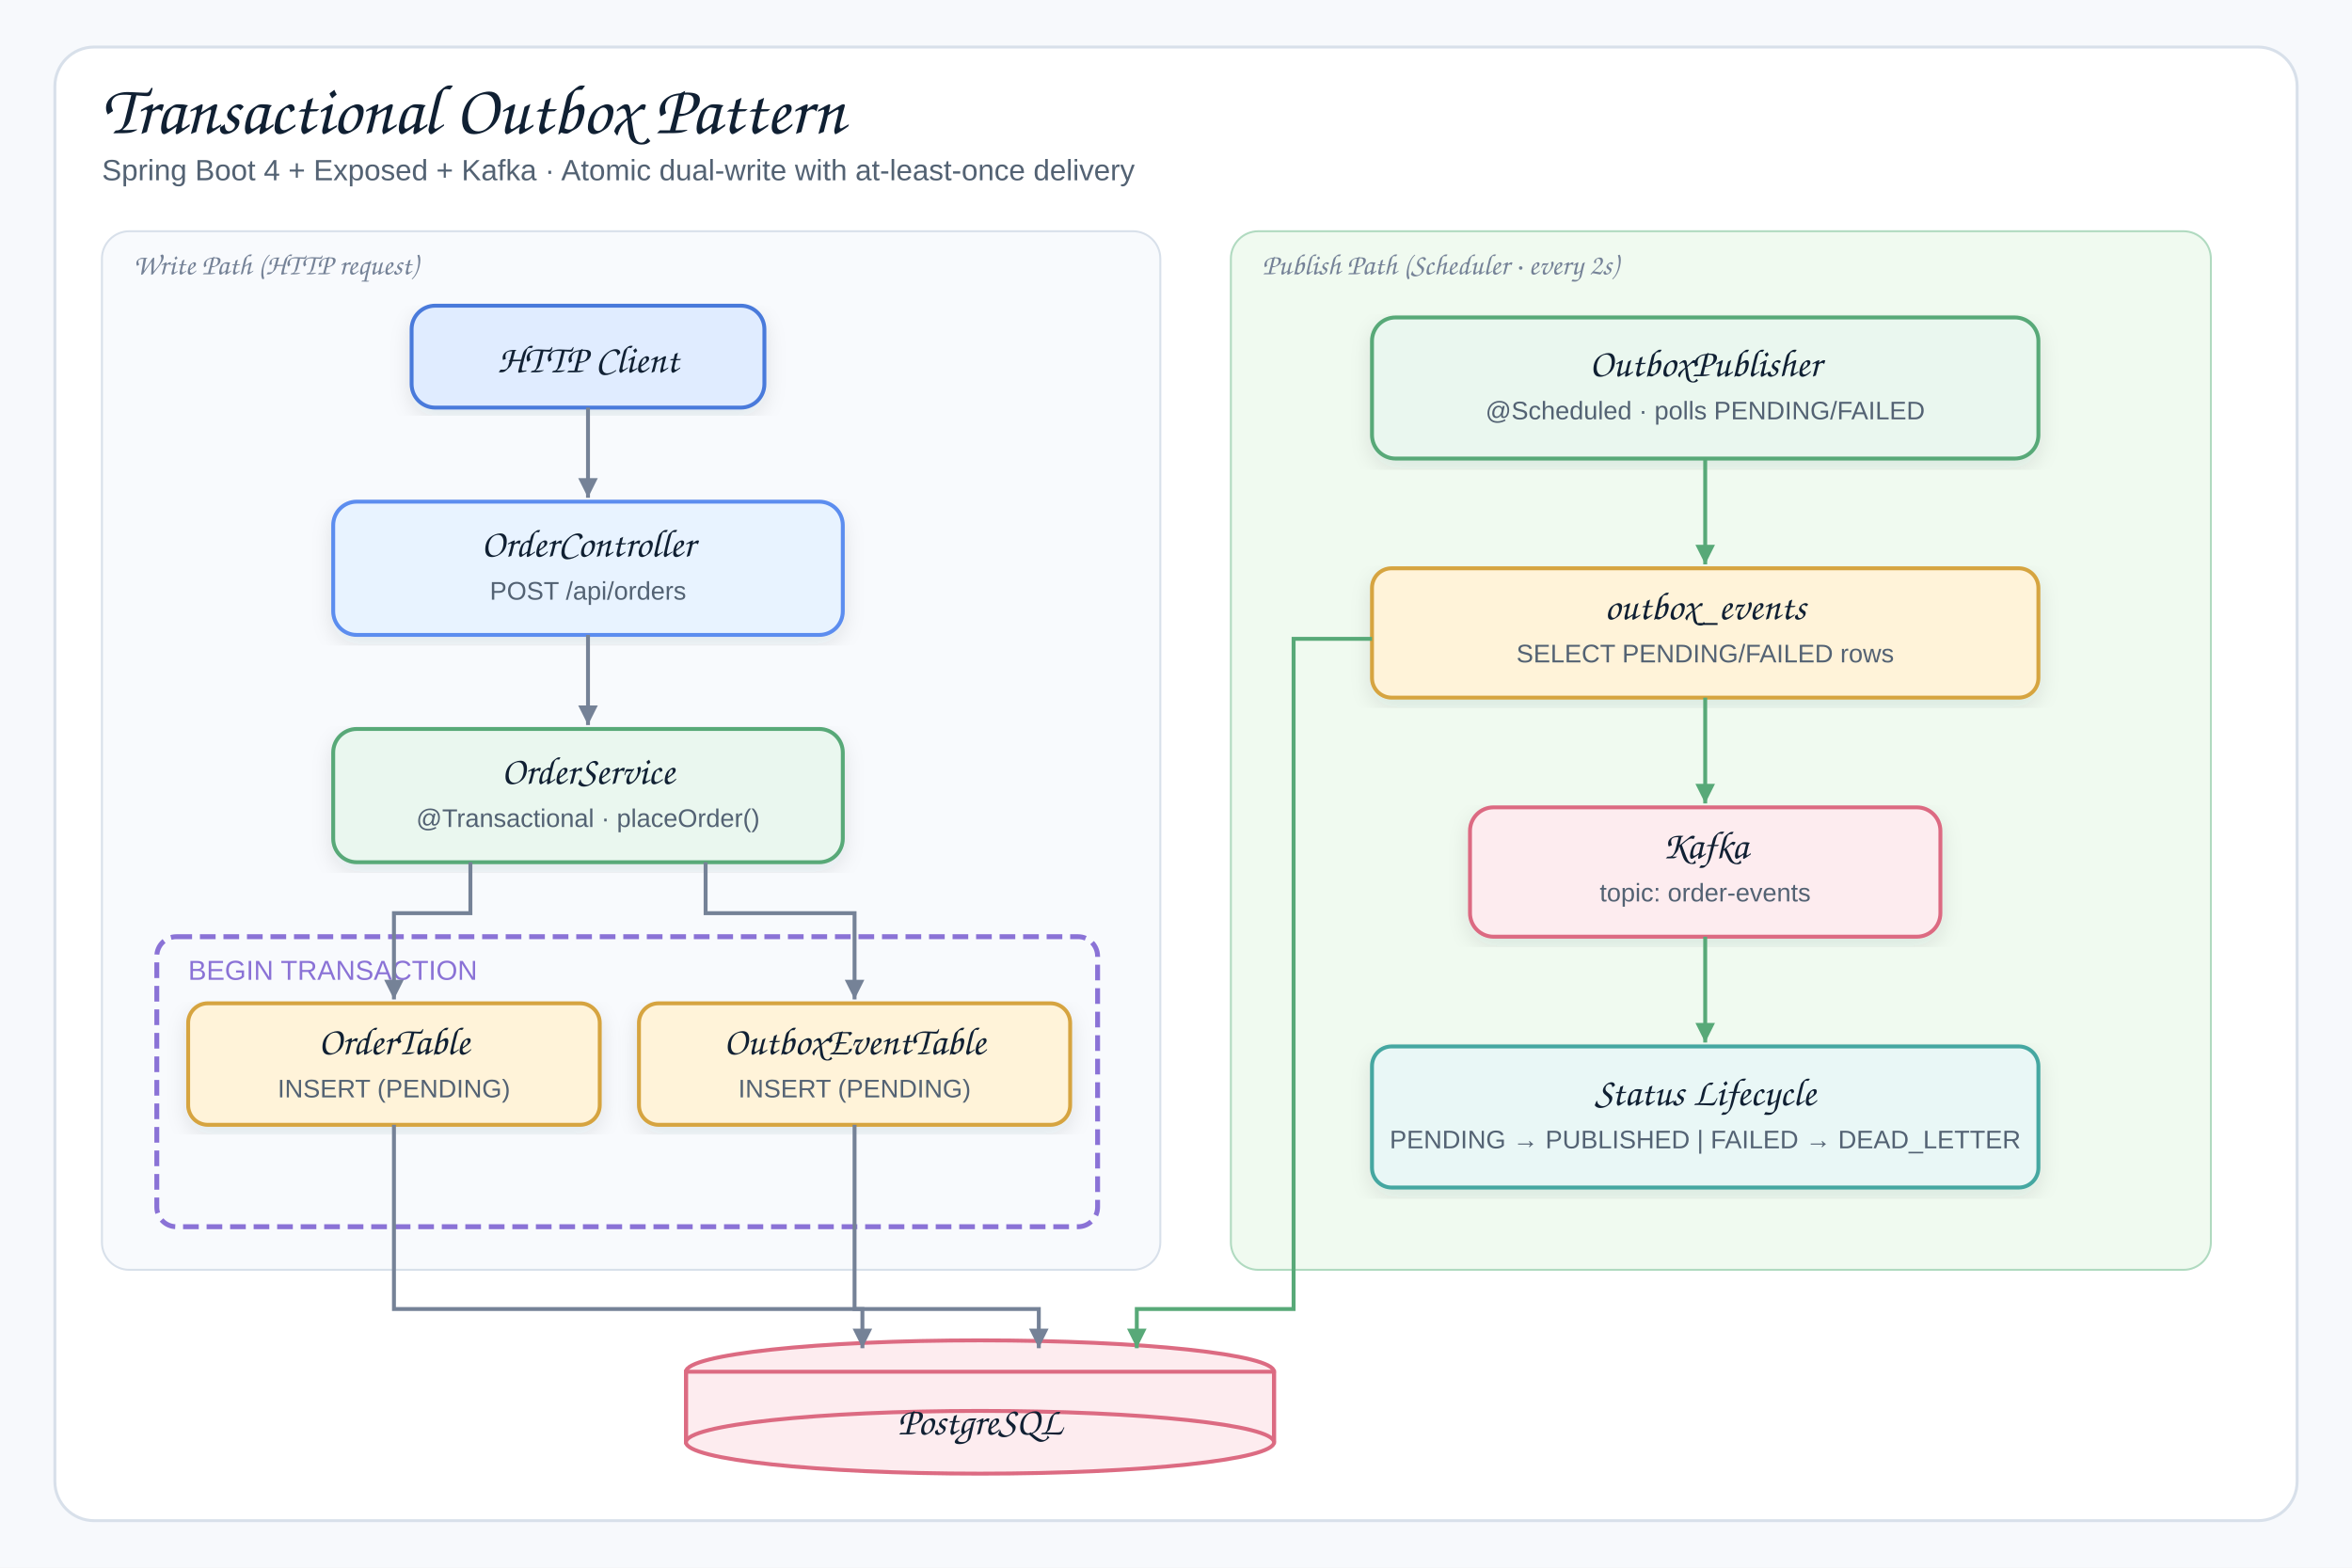
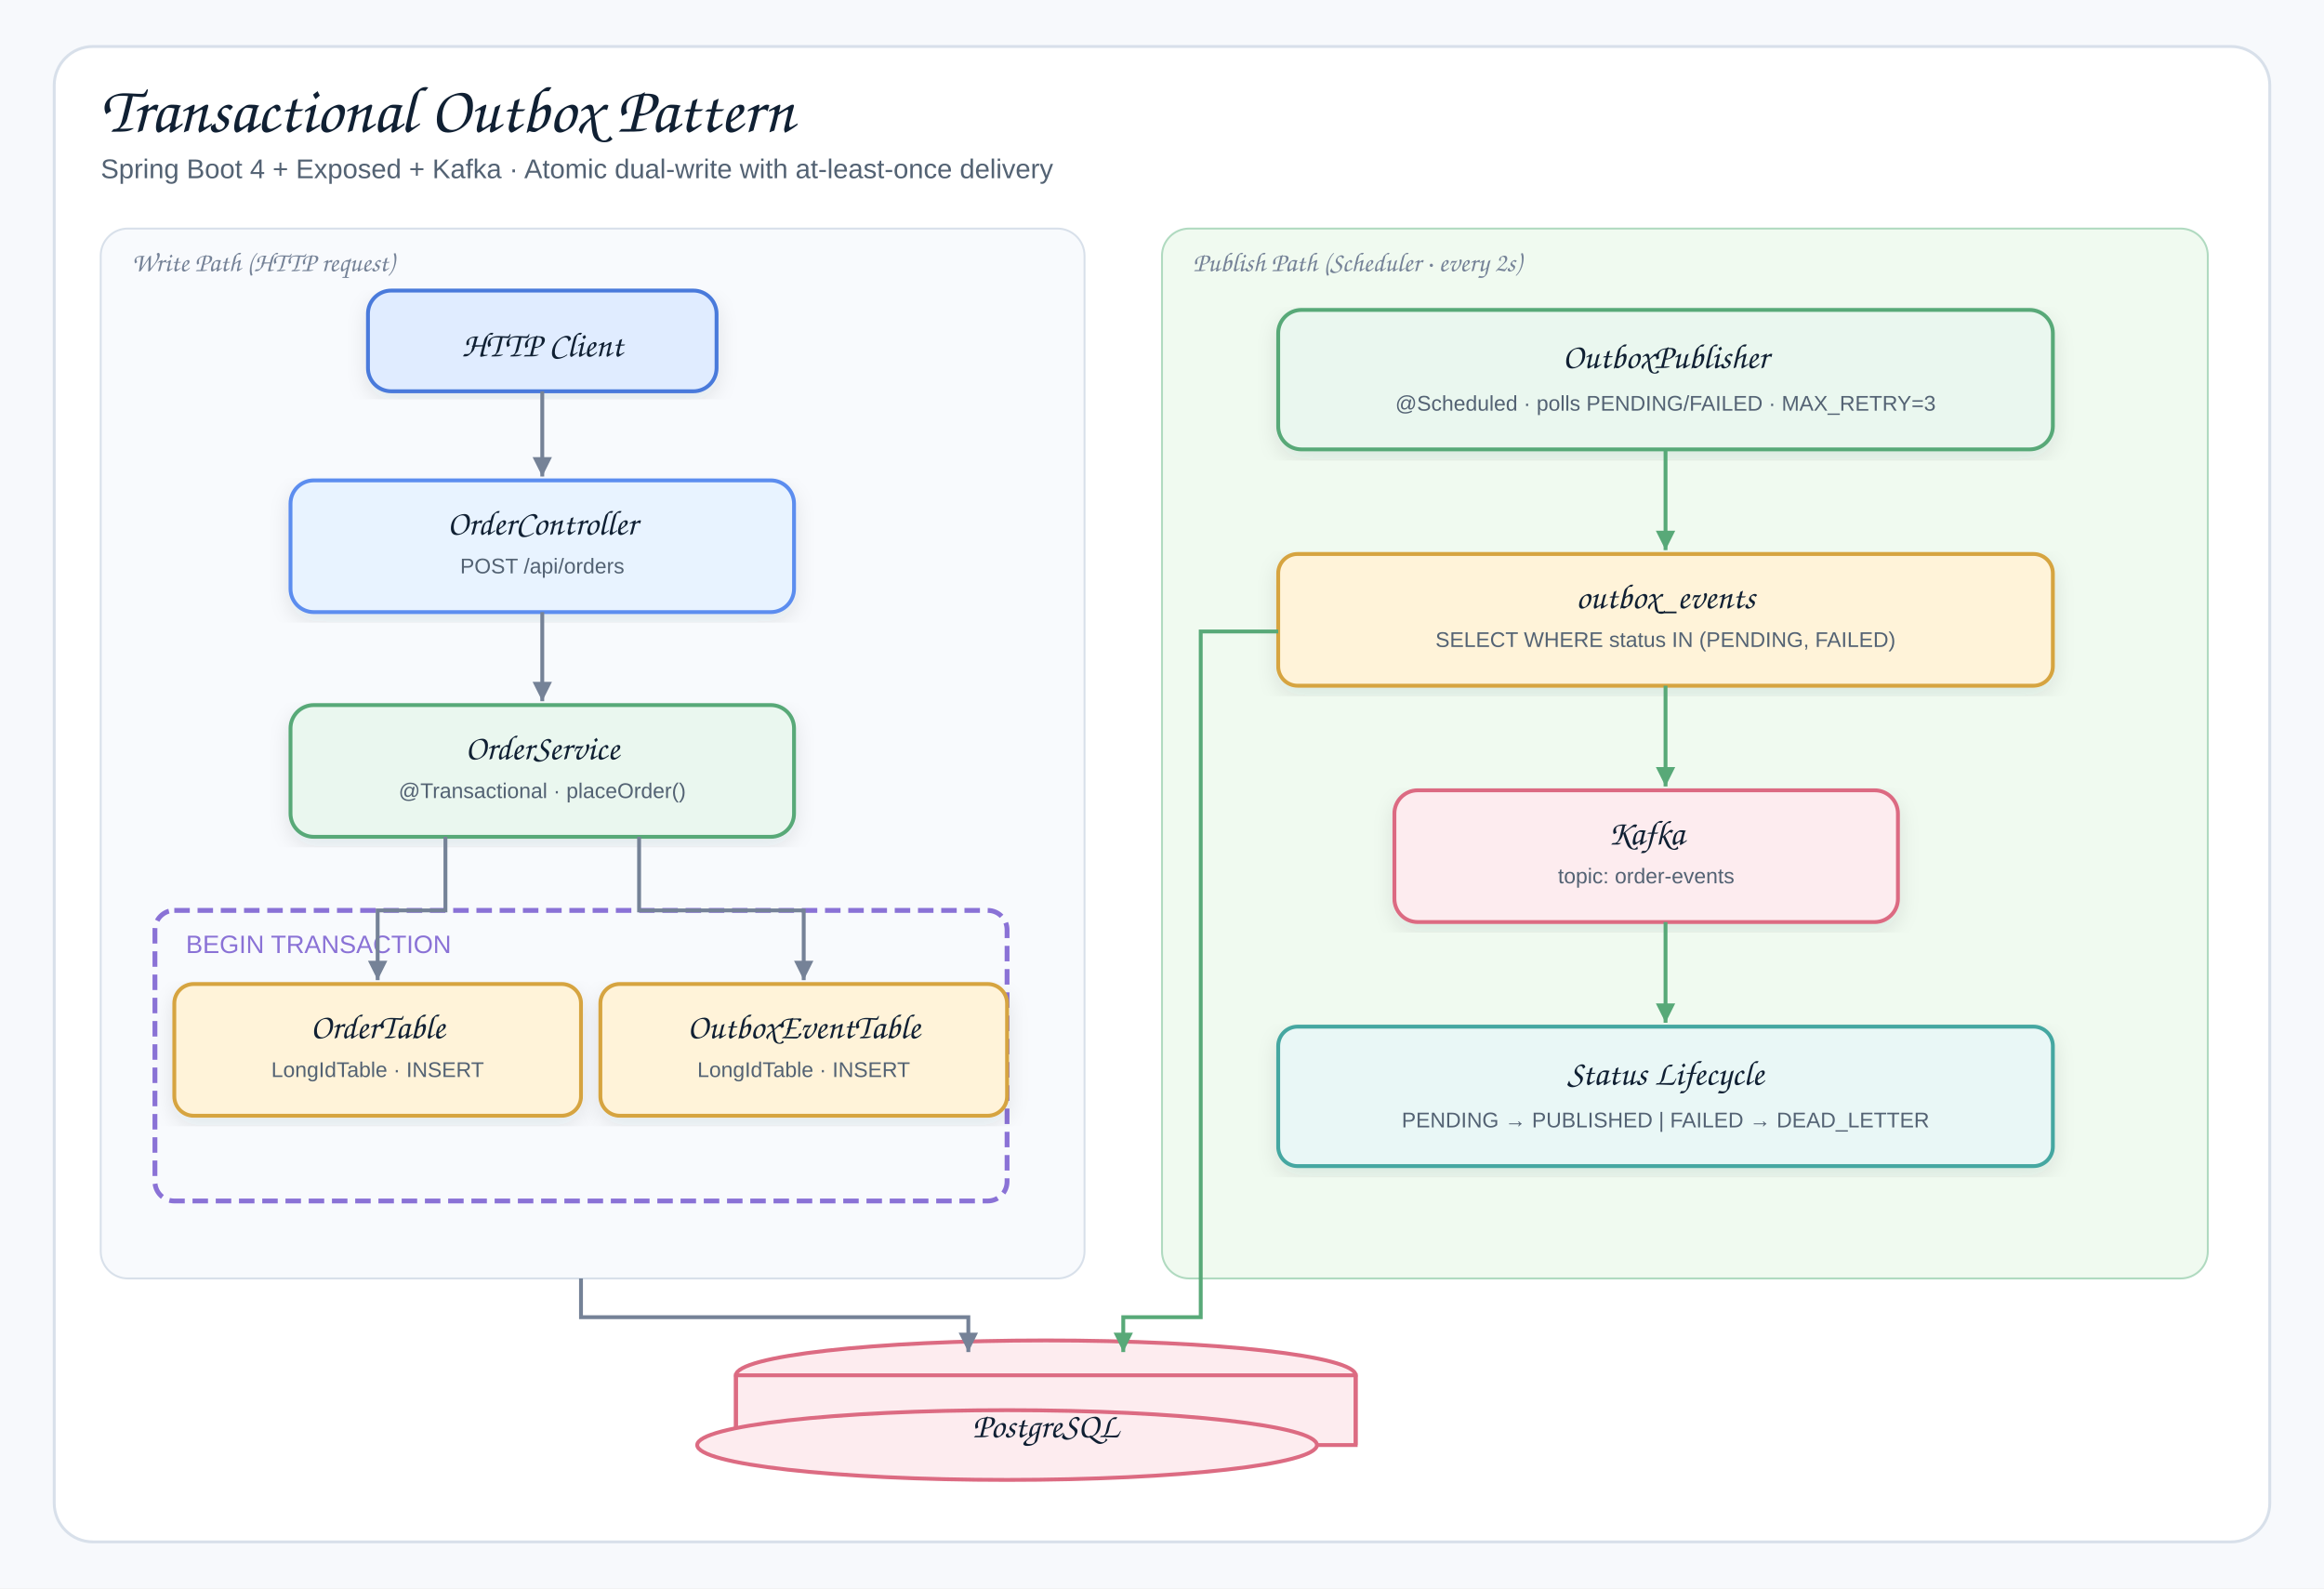
- <svg xmlns="http://www.w3.org/2000/svg" width="1200" height="800" viewBox="0 0 1200 800" role="img" aria-label="Transactional Outbox Architecture">
+ <svg xmlns="http://www.w3.org/2000/svg" width="1200" height="820" viewBox="0 0 1200 820" role="img" aria-label="Transactional Outbox Architecture">
  <defs>
    <filter id="shadow" x="-8%" y="-8%" width="116%" height="116%">
      <feDropShadow dx="0" dy="4" stdDeviation="5" flood-color="#1f2937" flood-opacity="0.10" />
    </filter>
    <marker id="arrow" markerWidth="14" markerHeight="14" refX="12" refY="7" orient="auto" markerUnits="userSpaceOnUse">
      <path d="M2,2 L12,7 L2,12 Z" fill="#758297" />
    </marker>
    <marker id="arrowGreen" markerWidth="14" markerHeight="14" refX="12" refY="7" orient="auto" markerUnits="userSpaceOnUse">
      <path d="M2,2 L12,7 L2,12 Z" fill="#58A978" />
    </marker>
    <style>
    .canvas{fill:#f7f9fc}.frame{fill:#fff;stroke:#d8e0ea;stroke-width:1.5}
-     .title{font-family:"Architects Daughter","Comic Sans MS",cursive;font-size:36px;fill:#102033}
-     .subtitle{font-family:"Comic Sans MS","Comic Neue",Arial,sans-serif;font-size:15px;fill:#536273}
-     .label{font-family:"Architects Daughter","Comic Sans MS",cursive;font-size:20px;fill:#102033}
-     .mono{font-family:"Comic Sans MS","Comic Neue",Arial,sans-serif;font-size:13px;fill:#536273}
-     .bandlabel{font-family:"Architects Daughter","Comic Sans MS",cursive;font-size:15px;fill:#758297}
+     .title{font-family:"Architects Daughter","Comic Sans MS",cursive;font-size:34px;fill:#102033}
+     .subtitle{font-family:"Comic Sans MS","Comic Neue",Arial,sans-serif;font-size:14px;fill:#536273}
+     .label{font-family:"Architects Daughter","Comic Sans MS",cursive;font-size:18px;fill:#102033}
+     .mono{font-family:"Comic Sans MS","Comic Neue",Arial,sans-serif;font-size:11px;fill:#536273}
+     .bandlabel{font-family:"Architects Daughter","Comic Sans MS",cursive;font-size:14px;fill:#758297}
    .card{stroke-width:2;filter:url(#shadow)}
    .line{stroke:#758297;stroke-width:2;fill:none;marker-end:url(#arrow)}
    .txline{stroke:#8A72D6;stroke-width:2.5;fill:none;stroke-dasharray:8,4}
    .publine{stroke:#58A978;stroke-width:2;fill:none;marker-end:url(#arrowGreen)}
  </style>
  </defs>
-   <rect class="canvas" width="1200" height="800" />
-   <rect class="frame" x="28" y="24" width="1144" height="752" rx="20" />
+   <rect class="canvas" width="1200" height="820" />
+   <rect class="frame" x="28" y="24" width="1144" height="772" rx="20" />
  <text class="title" x="52" y="68">Transactional Outbox Pattern</text>
  <text class="subtitle" x="52" y="92">Spring Boot 4 + Exposed + Kafka · Atomic dual-write with at-least-once delivery</text>
-   <rect x="52" y="118" width="540" height="530" rx="14" fill="#F8FAFD" stroke="#D8E0EA" stroke-width="1" />
+   <rect x="52" y="118" width="508" height="542" rx="14" fill="#F8FAFD" stroke="#D8E0EA" stroke-width="1" />
  <text class="bandlabel" x="68" y="140">Write Path (HTTP request)</text>
-   <g transform="translate(210,156)">
+   <g transform="translate(190,150)">
    <rect class="card" x="0" y="0" width="180" height="52" rx="12" fill="#E0ECFF" stroke="#4A7ADB" />
    <text class="label" x="90" y="34" text-anchor="middle">HTTP Client</text>
  </g>
-   <g transform="translate(170,256)">
+   <g transform="translate(150,248)">
    <rect class="card" x="0" y="0" width="260" height="68" rx="12" fill="#E8F3FF" stroke="#5B8DEF" />
    <text class="label" x="130" y="28" text-anchor="middle">OrderController</text>
-     <text class="mono" x="130" y="50" text-anchor="middle">POST /api/orders</text>
+     <text class="mono" x="130" y="48" text-anchor="middle">POST /api/orders</text>
  </g>
-   <g transform="translate(170,372)">
+   <g transform="translate(150,364)">
    <rect class="card" x="0" y="0" width="260" height="68" rx="12" fill="#EAF7EF" stroke="#58A978" />
    <text class="label" x="130" y="28" text-anchor="middle">OrderService</text>
-     <text class="mono" x="130" y="50" text-anchor="middle">@Transactional · placeOrder()</text>
+     <text class="mono" x="130" y="48" text-anchor="middle">@Transactional · placeOrder()</text>
  </g>
-   <rect class="txline" x="80" y="478" width="480" height="148" rx="10" />
-   <text class="mono" x="96" y="500" style="fill:#8A72D6;font-size:14px">BEGIN TRANSACTION</text>
-   <g transform="translate(96,512)">
-     <rect class="card" x="0" y="0" width="210" height="62" rx="10" fill="#FFF3D9" stroke="#D6A441" />
-     <text class="label" x="105" y="26" text-anchor="middle">OrderTable</text>
-     <text class="mono" x="105" y="48" text-anchor="middle">INSERT (PENDING)</text>
+   <rect class="txline" x="80" y="470" width="440" height="150" rx="10" />
+   <text class="mono" x="96" y="492" style="fill:#8A72D6;font-size:13px">BEGIN TRANSACTION</text>
+   <g transform="translate(90,508)">
+     <rect class="card" x="0" y="0" width="210" height="68" rx="10" fill="#FFF3D9" stroke="#D6A441" />
+     <text class="label" x="105" y="28" text-anchor="middle">OrderTable</text>
+     <text class="mono" x="105" y="48" text-anchor="middle">LongIdTable · INSERT</text>
  </g>
-   <g transform="translate(326,512)">
-     <rect class="card" x="0" y="0" width="220" height="62" rx="10" fill="#FFF3D9" stroke="#D6A441" />
-     <text class="label" x="110" y="26" text-anchor="middle">OutboxEventTable</text>
-     <text class="mono" x="110" y="48" text-anchor="middle">INSERT (PENDING)</text>
+   <g transform="translate(310,508)">
+     <rect class="card" x="0" y="0" width="210" height="68" rx="10" fill="#FFF3D9" stroke="#D6A441" />
+     <text class="label" x="105" y="28" text-anchor="middle">OutboxEventTable</text>
+     <text class="mono" x="105" y="48" text-anchor="middle">LongIdTable · INSERT</text>
  </g>
-   <rect x="628" y="118" width="500" height="530" rx="14" fill="#F0FAF0" stroke="#B0DAC0" stroke-width="1" />
-   <text class="bandlabel" x="644" y="140">Publish Path (Scheduler · every 2s)</text>
-   <g transform="translate(700,162)">
-     <rect class="card" x="0" y="0" width="340" height="72" rx="12" fill="#EAF7EF" stroke="#58A978" />
-     <text class="label" x="170" y="30" text-anchor="middle">OutboxPublisher</text>
-     <text class="mono" x="170" y="52" text-anchor="middle">@Scheduled · polls PENDING/FAILED</text>
+   <rect x="600" y="118" width="540" height="542" rx="14" fill="#F0FAF0" stroke="#B0DAC0" stroke-width="1" />
+   <text class="bandlabel" x="616" y="140">Publish Path (Scheduler · every 2s)</text>
+   <g transform="translate(660,160)">
+     <rect class="card" x="0" y="0" width="400" height="72" rx="12" fill="#EAF7EF" stroke="#58A978" />
+     <text class="label" x="200" y="30" text-anchor="middle">OutboxPublisher</text>
+     <text class="mono" x="200" y="52" text-anchor="middle">@Scheduled · polls PENDING/FAILED · MAX_RETRY=3</text>
  </g>
-   <g transform="translate(700,290)">
-     <rect class="card" x="0" y="0" width="340" height="66" rx="10" fill="#FFF3D9" stroke="#D6A441" />
-     <text class="label" x="170" y="26" text-anchor="middle">outbox_events</text>
-     <text class="mono" x="170" y="48" text-anchor="middle">SELECT PENDING/FAILED rows</text>
+   <g transform="translate(660,286)">
+     <rect class="card" x="0" y="0" width="400" height="68" rx="10" fill="#FFF3D9" stroke="#D6A441" />
+     <text class="label" x="200" y="28" text-anchor="middle">outbox_events</text>
+     <text class="mono" x="200" y="48" text-anchor="middle">SELECT WHERE status IN (PENDING, FAILED)</text>
  </g>
-   <g transform="translate(750,412)">
-     <rect class="card" x="0" y="0" width="240" height="66" rx="12" fill="#FDECEF" stroke="#DC6B82" />
-     <text class="label" x="120" y="26" text-anchor="middle">Kafka</text>
-     <text class="mono" x="120" y="48" text-anchor="middle">topic: order-events</text>
+   <g transform="translate(720,408)">
+     <rect class="card" x="0" y="0" width="260" height="68" rx="12" fill="#FDECEF" stroke="#DC6B82" />
+     <text class="label" x="130" y="28" text-anchor="middle">Kafka</text>
+     <text class="mono" x="130" y="48" text-anchor="middle">topic: order-events</text>
  </g>
-   <g transform="translate(700,534)">
-     <rect class="card" x="0" y="0" width="340" height="72" rx="10" fill="#E9F7F6" stroke="#45A7A1" />
-     <text class="label" x="170" y="30" text-anchor="middle">Status Lifecycle</text>
-     <text class="mono" x="170" y="52" text-anchor="middle">PENDING → PUBLISHED | FAILED → DEAD_LETTER</text>
+   <g transform="translate(660,530)">
+     <rect class="card" x="0" y="0" width="400" height="72" rx="10" fill="#E9F7F6" stroke="#45A7A1" />
+     <text class="label" x="200" y="30" text-anchor="middle">Status Lifecycle</text>
+     <text class="mono" x="200" y="52" text-anchor="middle">PENDING → PUBLISHED | FAILED → DEAD_LETTER</text>
  </g>
-   <g transform="translate(350,690)">
-     <ellipse cx="150" cy="10" rx="150" ry="16" fill="#FDECEF" stroke="#DC6B82" stroke-width="2" />
-     <rect x="0" y="10" width="300" height="36" fill="#FDECEF" stroke="#DC6B82" stroke-width="2" />
+   <g transform="translate(380,700)">
+     <ellipse cx="160" cy="10" rx="160" ry="18" fill="#FDECEF" stroke="#DC6B82" stroke-width="2" />
+     <rect x="0" y="10" width="320" height="36" fill="#FDECEF" stroke="#DC6B82" stroke-width="2" />
    <line x1="0" y1="10" x2="0" y2="46" stroke="#DC6B82" stroke-width="2" />
-     <line x1="300" y1="10" x2="300" y2="46" stroke="#DC6B82" stroke-width="2" />
-     <ellipse cx="150" cy="46" rx="150" ry="16" fill="#FDECEF" stroke="#DC6B82" stroke-width="2" />
-     <text class="label" x="150" y="42" text-anchor="middle">PostgreSQL</text>
+     <line x1="320" y1="10" x2="320" y2="46" stroke="#DC6B82" stroke-width="2" />
+     <ellipse cx="140" cy="46" rx="160" ry="18" fill="#FDECEF" stroke="#DC6B82" stroke-width="2" />
+     <text class="label" x="160" y="42" text-anchor="middle">PostgreSQL</text>
  </g>
-   <path class="line" d="M300,208 L300,254" />
-   <path class="line" d="M300,324 L300,370" />
-   <path class="line" d="M240,440 L240,466 L201,466 L201,510" />
-   <path class="line" d="M360,440 L360,466 L436,466 L436,510" />
-   <path class="line" d="M201,574 L201,668 L440,668 L440,688" />
-   <path class="line" d="M436,574 L436,668 L530,668 L530,688" />
-   <path class="publine" d="M870,234 L870,288" />
-   <path class="publine" d="M870,356 L870,410" />
-   <path class="publine" d="M870,478 L870,532" />
-   <path class="publine" d="M700,326 L660,326 L660,668 L580,668 L580,688" />
+   <path class="line" d="M280,202 L280,246" />
+   <path class="line" d="M280,316 L280,362" />
+   <path class="line" d="M230,432 L230,470 L195,470 L195,506" />
+   <path class="line" d="M330,432 L330,470 L415,470 L415,506" />
+   <path class="line" d="M300,660 L300,680 L500,680 L500,698" />
+   <path class="publine" d="M860,232 L860,284" />
+   <path class="publine" d="M860,354 L860,406" />
+   <path class="publine" d="M860,476 L860,528" />
+   <path class="publine" d="M660,326 L620,326 L620,680 L580,680 L580,698" />
</svg>
